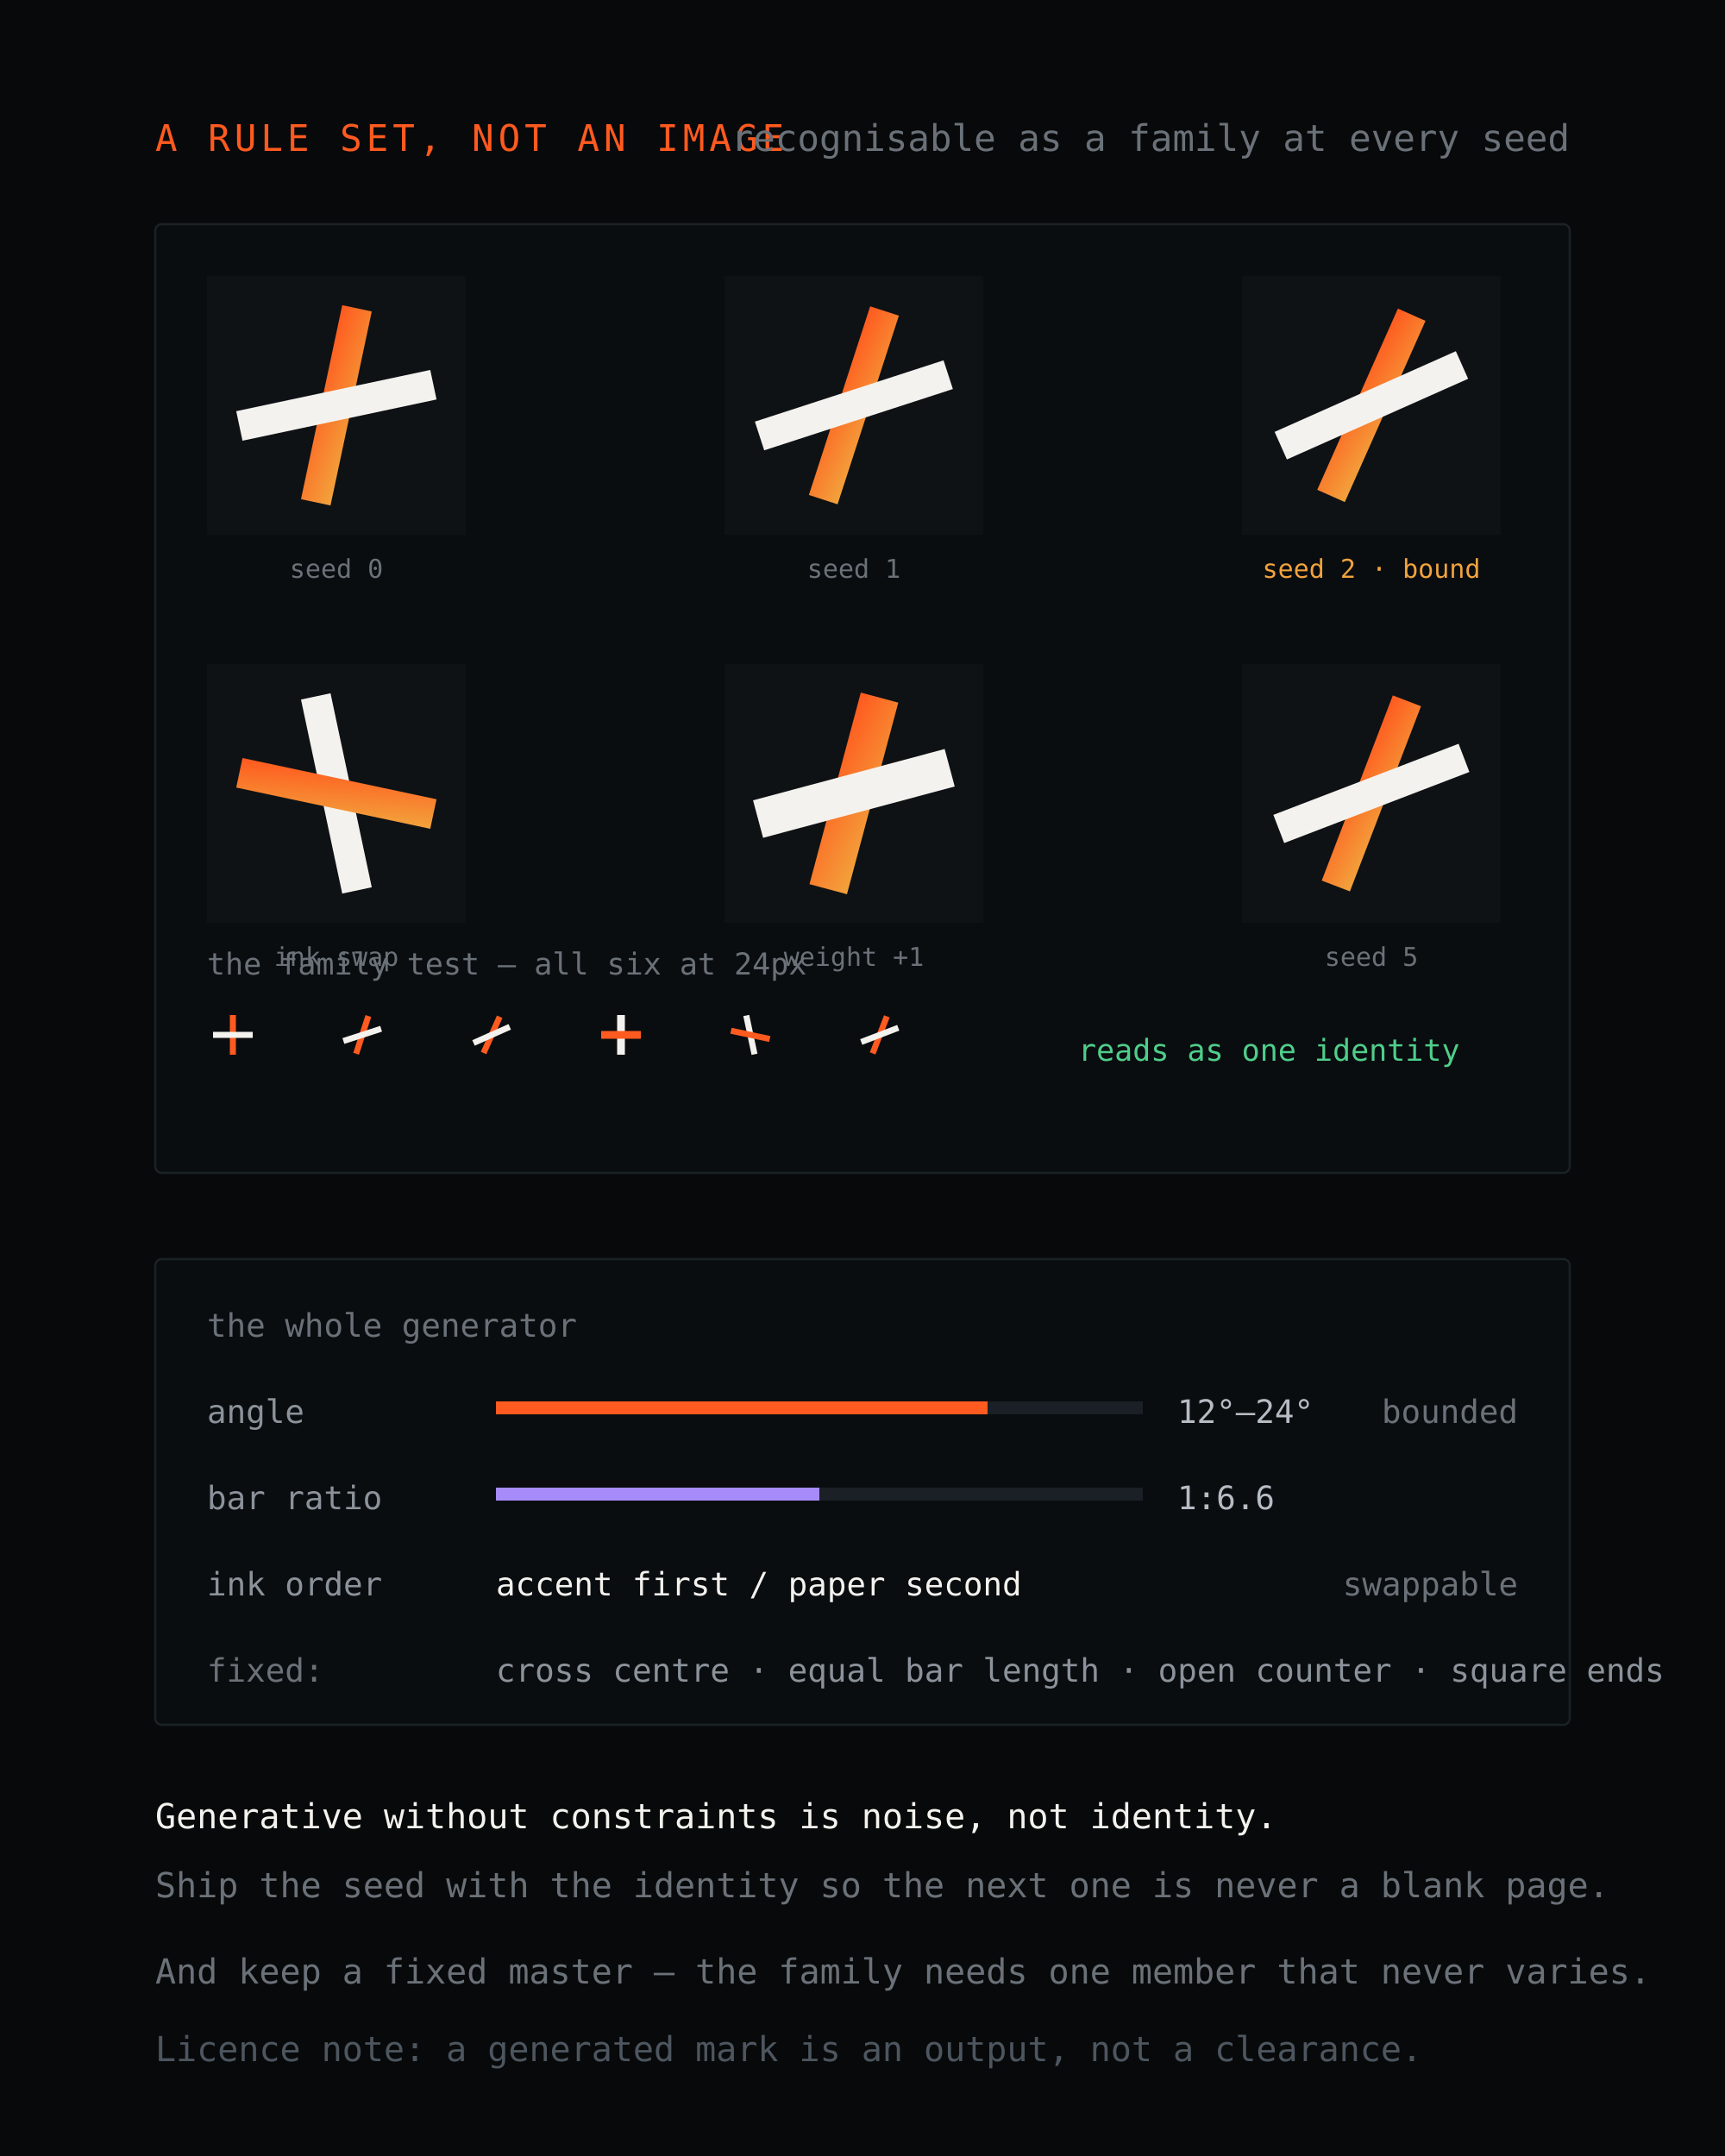
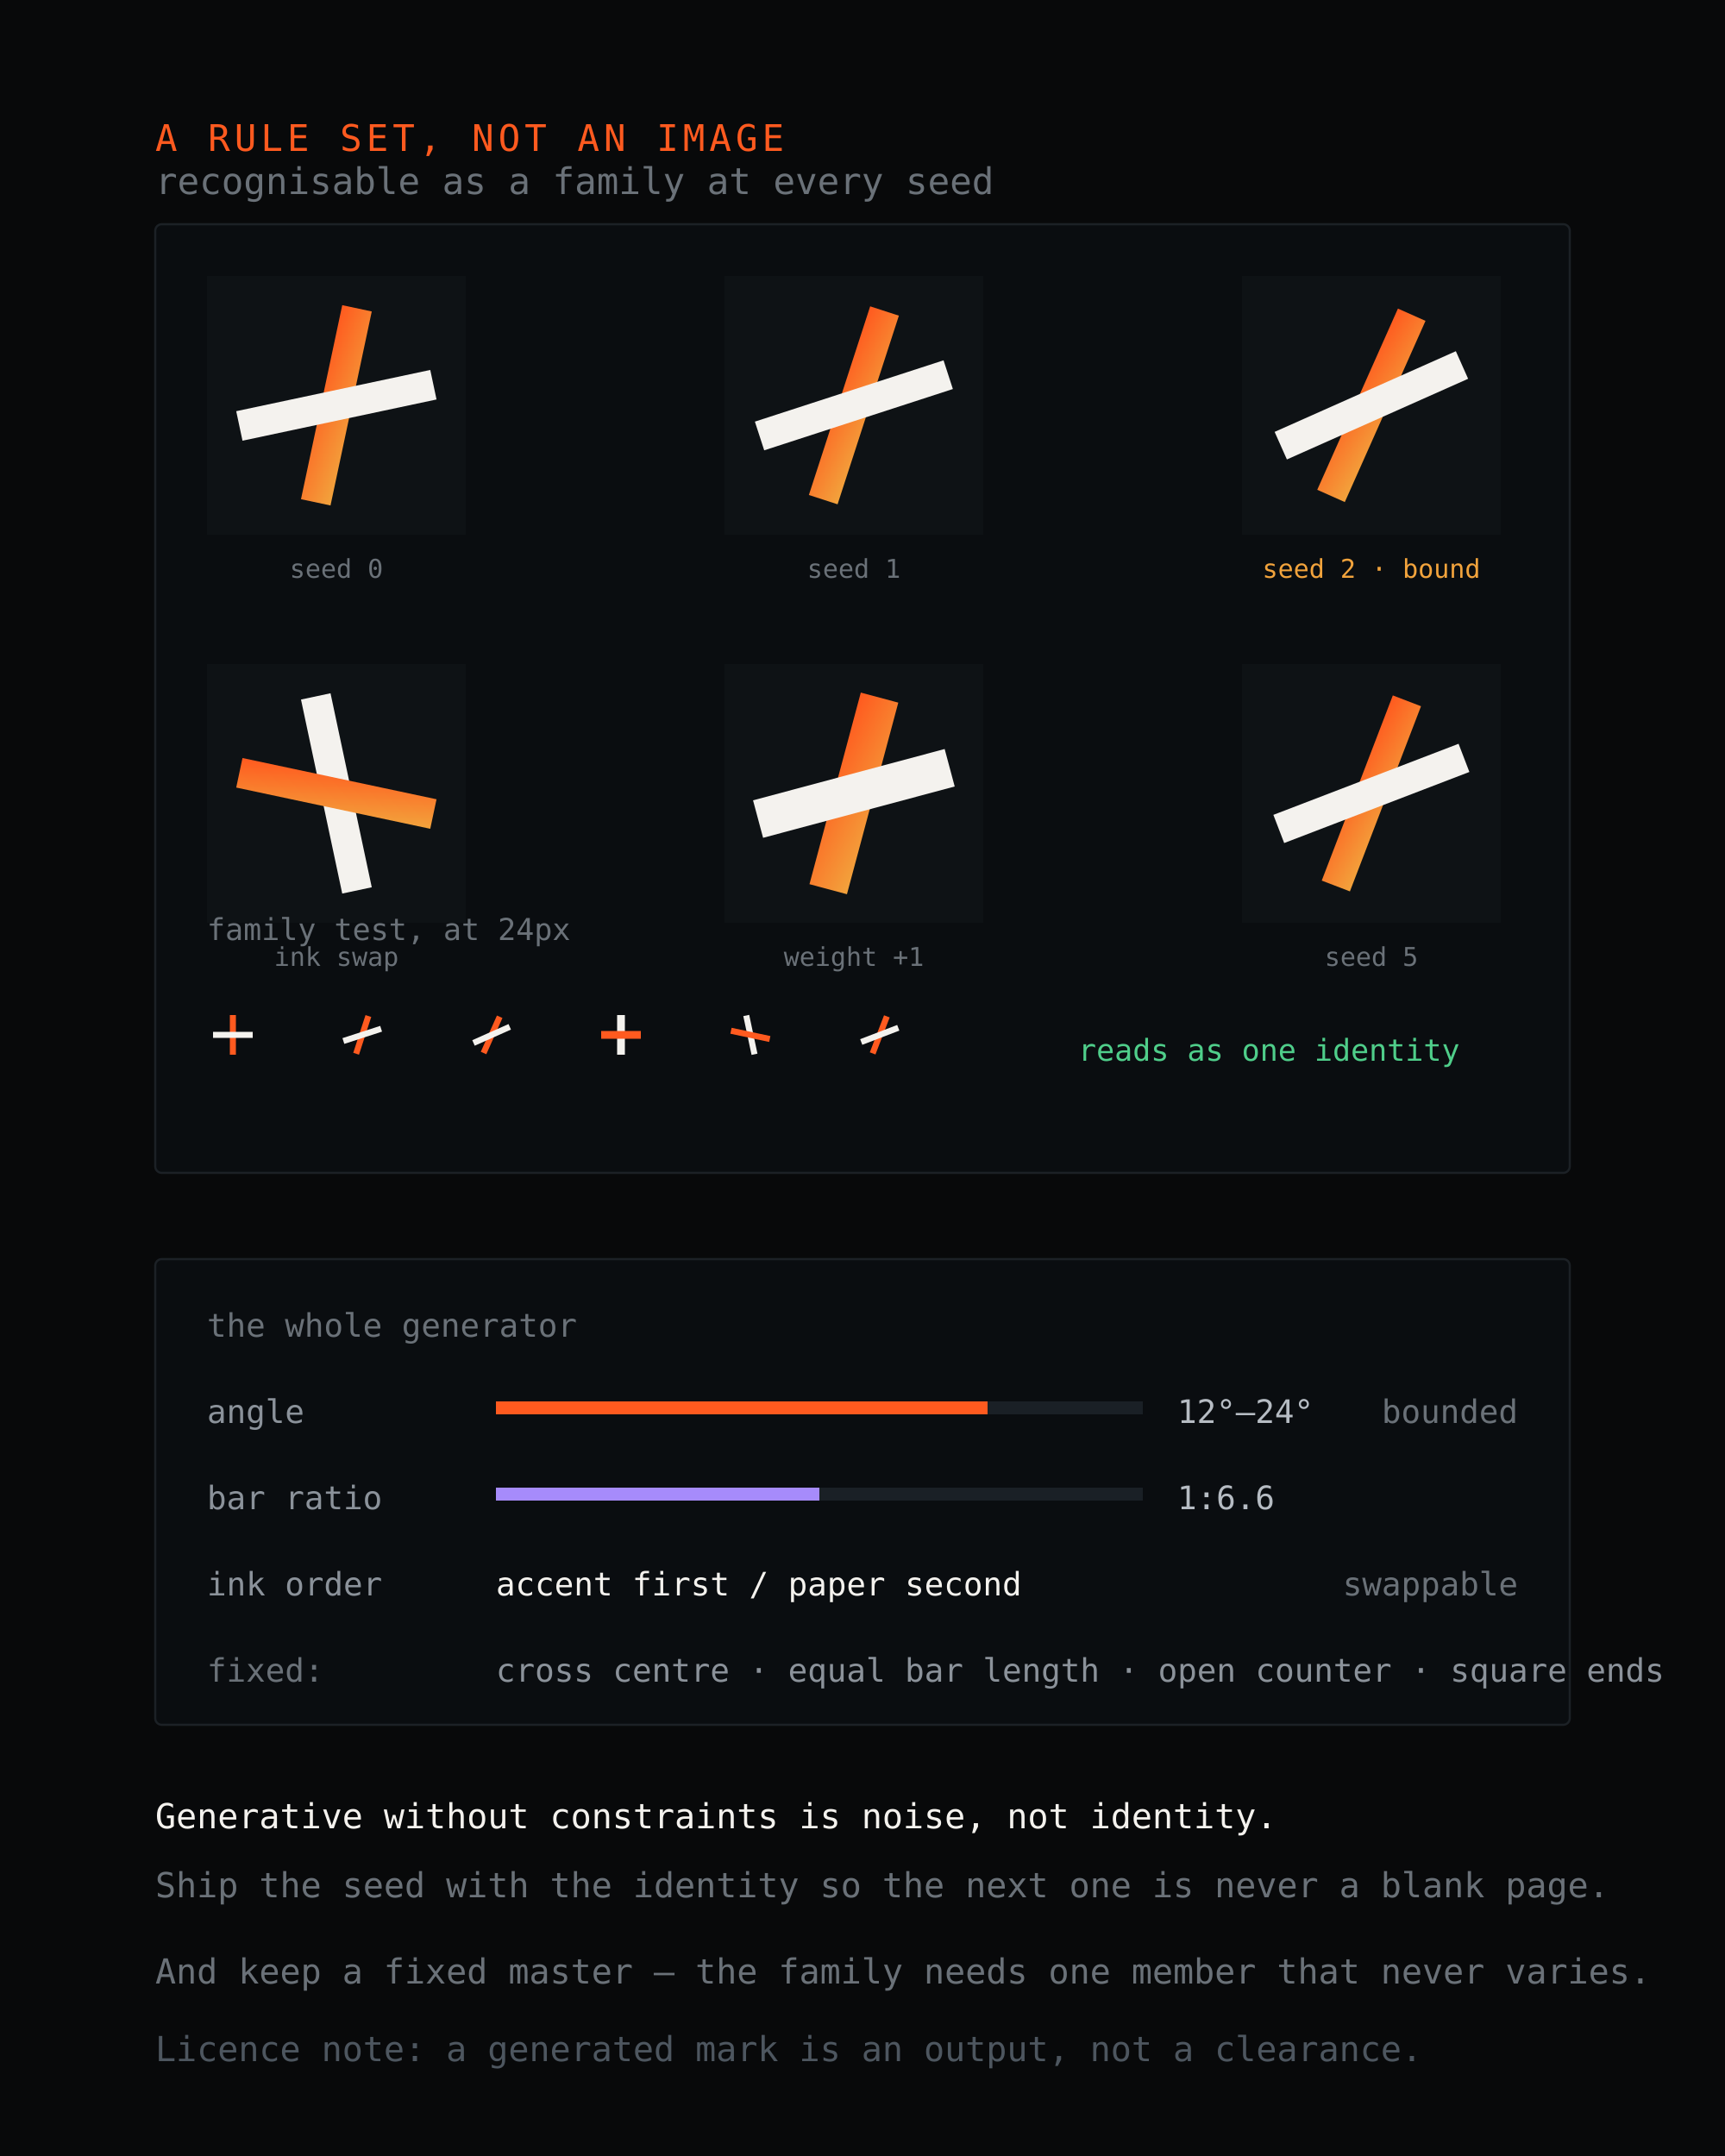
<svg xmlns="http://www.w3.org/2000/svg" viewBox="0 0 800 1000" width="800" height="1000" role="img" aria-label="Generative monogram plate: a mark produced by a rule set that stays recognisable across every seed">
  <defs>
    <linearGradient id="gmone" x1="0" y1="0" x2="1" y2="1">
      <stop offset="0%" stop-color="#ff5a1f" />
      <stop offset="100%" stop-color="#f2a33c" />
    </linearGradient>
  </defs>
  <rect width="800" height="1000" fill="#08090a" />
  <g font-family="ui-monospace,Menlo,monospace" font-size="17" fill="#6a7178">
    <text x="72" y="70" fill="#ff5a1f" letter-spacing="2">A RULE SET, NOT AN IMAGE</text>
-     <text x="728" y="70" text-anchor="end">recognisable as a family at every seed</text>
+     <text x="72" y="90" fill="#6a7178">recognisable as a family at every seed</text>
  </g>
  <g>
    <rect x="72" y="104" width="656" height="440" rx="3" fill="#0a0d10" stroke="#1c2126" />
    <g transform="translate(96,128)">
      <g>
        <rect x="0" y="0" width="120" height="120" fill="#0e1215" />
        <g transform="translate(60,60)">
          <rect x="-7" y="-46" width="14" height="92" fill="url(#gmone)" transform="rotate(12)" />
          <rect x="-46" y="-7" width="92" height="14" fill="#f4f2ee" transform="rotate(-12)" />
        </g>
        <text x="60" y="140" font-family="ui-monospace,Menlo,monospace" font-size="12" fill="#6a7178" text-anchor="middle">seed 0</text>
      </g>
      <g transform="translate(240,0)">
        <rect x="0" y="0" width="120" height="120" fill="#0e1215" />
        <g transform="translate(60,60)">
          <rect x="-7" y="-46" width="14" height="92" fill="url(#gmone)" transform="rotate(18)" />
          <rect x="-46" y="-7" width="92" height="14" fill="#f4f2ee" transform="rotate(-18)" />
        </g>
        <text x="60" y="140" font-family="ui-monospace,Menlo,monospace" font-size="12" fill="#6a7178" text-anchor="middle">seed 1</text>
      </g>
      <g transform="translate(480,0)">
        <rect x="0" y="0" width="120" height="120" fill="#0e1215" />
        <g transform="translate(60,60)">
          <rect x="-7" y="-46" width="14" height="92" fill="url(#gmone)" transform="rotate(24)" />
          <rect x="-46" y="-7" width="92" height="14" fill="#f4f2ee" transform="rotate(-24)" />
        </g>
        <text x="60" y="140" font-family="ui-monospace,Menlo,monospace" font-size="12" fill="#f2a33c" text-anchor="middle">seed 2 · bound</text>
      </g>
      <g transform="translate(0,180)">
        <rect x="0" y="0" width="120" height="120" fill="#0e1215" />
        <g transform="translate(60,60)">
          <rect x="-7" y="-46" width="14" height="92" fill="#f4f2ee" transform="rotate(-12)" />
          <rect x="-46" y="-7" width="92" height="14" fill="url(#gmone)" transform="rotate(12)" />
        </g>
        <text x="60" y="140" font-family="ui-monospace,Menlo,monospace" font-size="12" fill="#6a7178" text-anchor="middle">ink swap</text>
      </g>
      <g transform="translate(240,180)">
        <rect x="0" y="0" width="120" height="120" fill="#0e1215" />
        <g transform="translate(60,60)">
          <rect x="-9" y="-46" width="18" height="92" fill="url(#gmone)" transform="rotate(15)" />
          <rect x="-46" y="-9" width="92" height="18" fill="#f4f2ee" transform="rotate(-15)" />
        </g>
        <text x="60" y="140" font-family="ui-monospace,Menlo,monospace" font-size="12" fill="#6a7178" text-anchor="middle">weight +1</text>
      </g>
      <g transform="translate(480,180)">
        <rect x="0" y="0" width="120" height="120" fill="#0e1215" />
        <g transform="translate(60,60)">
          <rect x="-7" y="-46" width="14" height="92" fill="url(#gmone)" transform="rotate(21)" />
          <rect x="-46" y="-7" width="92" height="14" fill="#f4f2ee" transform="rotate(-21)" />
        </g>
        <text x="60" y="140" font-family="ui-monospace,Menlo,monospace" font-size="12" fill="#6a7178" text-anchor="middle">seed 5</text>
      </g>
    </g>
    <g transform="translate(96,452)">
-       <text x="0" y="0" font-family="ui-monospace,Menlo,monospace" font-size="14" fill="#6a7178">the family test — all six at 24px</text>
+       <text x="0" y="-16" font-family="ui-monospace,Menlo,monospace" font-size="14" fill="#6a7178">family test, at 24px</text>
      <g transform="translate(0,16)">
        <g transform="translate(12,12) scale(0.2)">
          <rect x="-7" y="-46" width="14" height="92" fill="#ff5a1f" />
          <rect x="-46" y="-7" width="92" height="14" fill="#f4f2ee" />
        </g>
        <g transform="translate(72,12) scale(0.2)">
          <rect x="-7" y="-46" width="14" height="92" fill="#ff5a1f" transform="rotate(18)" />
          <rect x="-46" y="-7" width="92" height="14" fill="#f4f2ee" transform="rotate(-18)" />
        </g>
        <g transform="translate(132,12) scale(0.2)">
          <rect x="-7" y="-46" width="14" height="92" fill="#ff5a1f" transform="rotate(24)" />
          <rect x="-46" y="-7" width="92" height="14" fill="#f4f2ee" transform="rotate(-24)" />
        </g>
        <g transform="translate(192,12) scale(0.2)">
          <rect x="-9" y="-46" width="18" height="92" fill="#f4f2ee" />
          <rect x="-46" y="-9" width="92" height="18" fill="#ff5a1f" />
        </g>
        <g transform="translate(252,12) scale(0.2)">
          <rect x="-7" y="-46" width="14" height="92" fill="#f4f2ee" transform="rotate(-12)" />
          <rect x="-46" y="-7" width="92" height="14" fill="#ff5a1f" transform="rotate(12)" />
        </g>
        <g transform="translate(312,12) scale(0.2)">
          <rect x="-7" y="-46" width="14" height="92" fill="#ff5a1f" transform="rotate(21)" />
          <rect x="-46" y="-7" width="92" height="14" fill="#f4f2ee" transform="rotate(-21)" />
        </g>
      </g>
      <text x="404" y="40" font-family="ui-monospace,Menlo,monospace" font-size="14" fill="#4fce8a">reads as one identity</text>
    </g>
  </g>
  <g>
    <rect x="72" y="584" width="656" height="216" rx="3" fill="#0a0d10" stroke="#1c2126" />
    <text x="96" y="620" font-family="ui-monospace,Menlo,monospace" font-size="15" fill="#6a7178">the whole generator</text>
    <g font-family="ui-monospace,Menlo,monospace" font-size="15">
      <text x="96" y="660" fill="#8b929a">angle</text>
      <rect x="230" y="650" width="300" height="6" fill="#1a2026" />
      <rect x="230" y="650" width="228" height="6" fill="#ff5a1f" />
      <text x="546" y="660" fill="#b6bcc3">12°–24°</text>
      <text x="704" y="660" fill="#6a7178" text-anchor="end">bounded</text>
      <text x="96" y="700" fill="#8b929a">bar ratio</text>
      <rect x="230" y="690" width="300" height="6" fill="#1a2026" />
      <rect x="230" y="690" width="150" height="6" fill="#a68bfb" />
      <text x="546" y="700" fill="#b6bcc3">1:6.6</text>
      <text x="96" y="740" fill="#8b929a">ink order</text>
      <text x="230" y="740" fill="#f4f2ee">accent first / paper second</text>
      <text x="704" y="740" fill="#6a7178" text-anchor="end">swappable</text>
      <text x="96" y="780" fill="#6a7178">fixed:</text>
      <text x="230" y="780" fill="#8b929a">cross centre · equal bar length · open counter · square ends</text>
    </g>
  </g>
  <g font-family="ui-monospace,Menlo,monospace" font-size="16">
    <text x="72" y="848" fill="#f4f2ee">Generative without constraints is noise, not identity.</text>
    <text x="72" y="880" fill="#6a7178">Ship the seed with the identity so the next one is never a blank page.</text>
    <text x="72" y="920" fill="#6a7178">And keep a fixed master — the family needs one member that never varies.</text>
    <text x="72" y="956" fill="#4d565f">Licence note: a generated mark is an output, not a clearance.</text>
  </g>
</svg>
